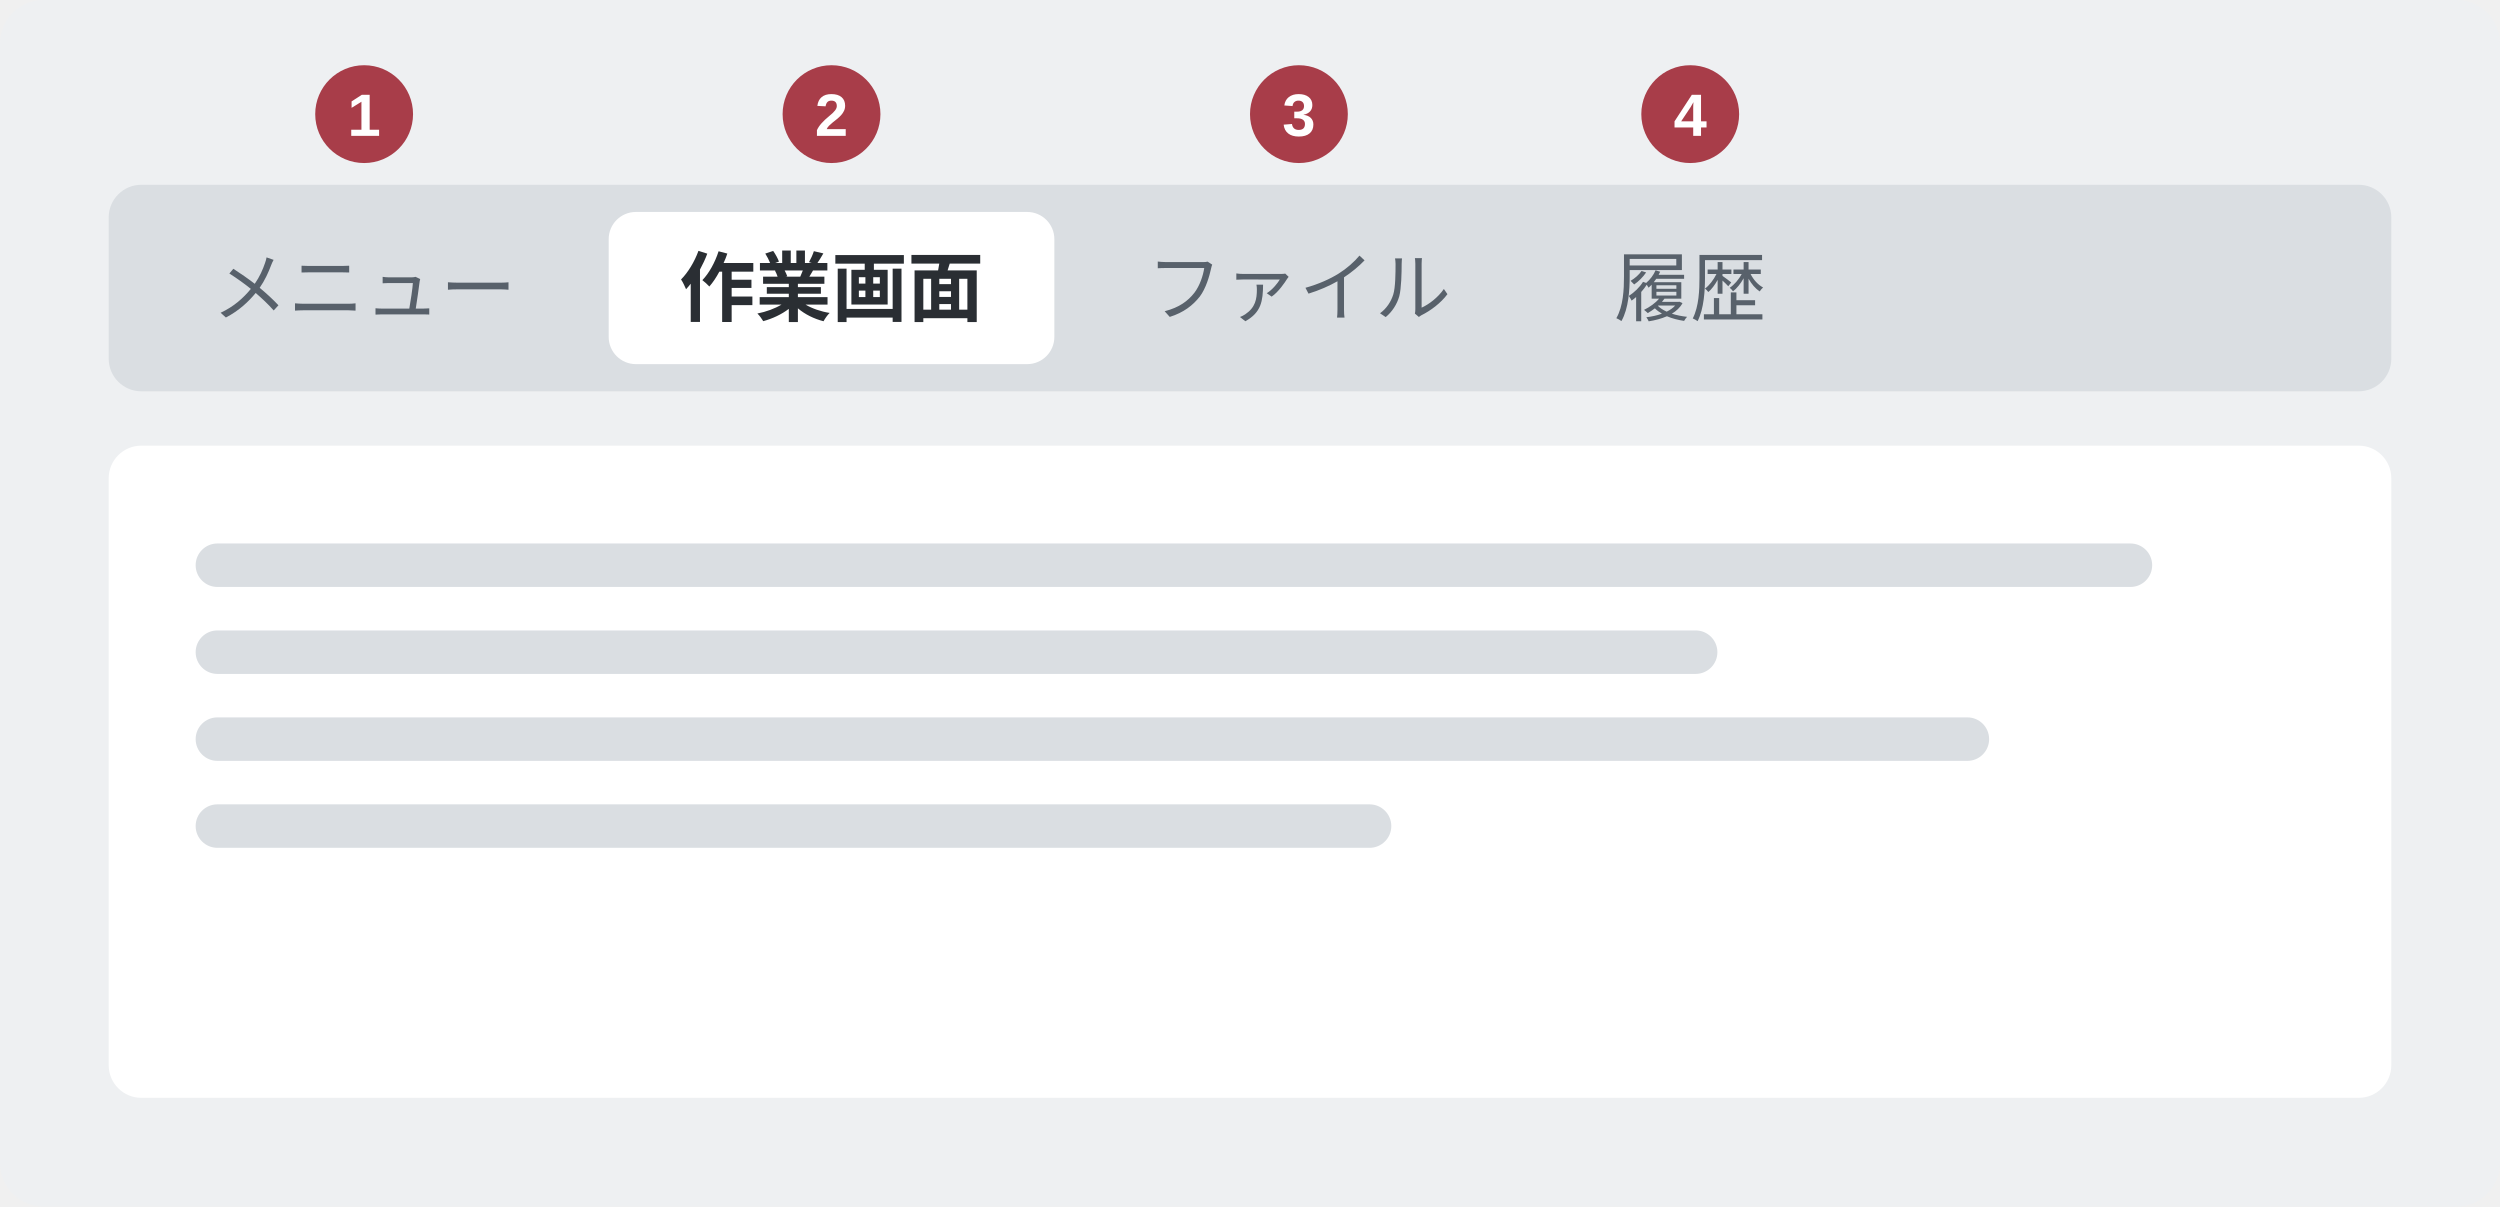
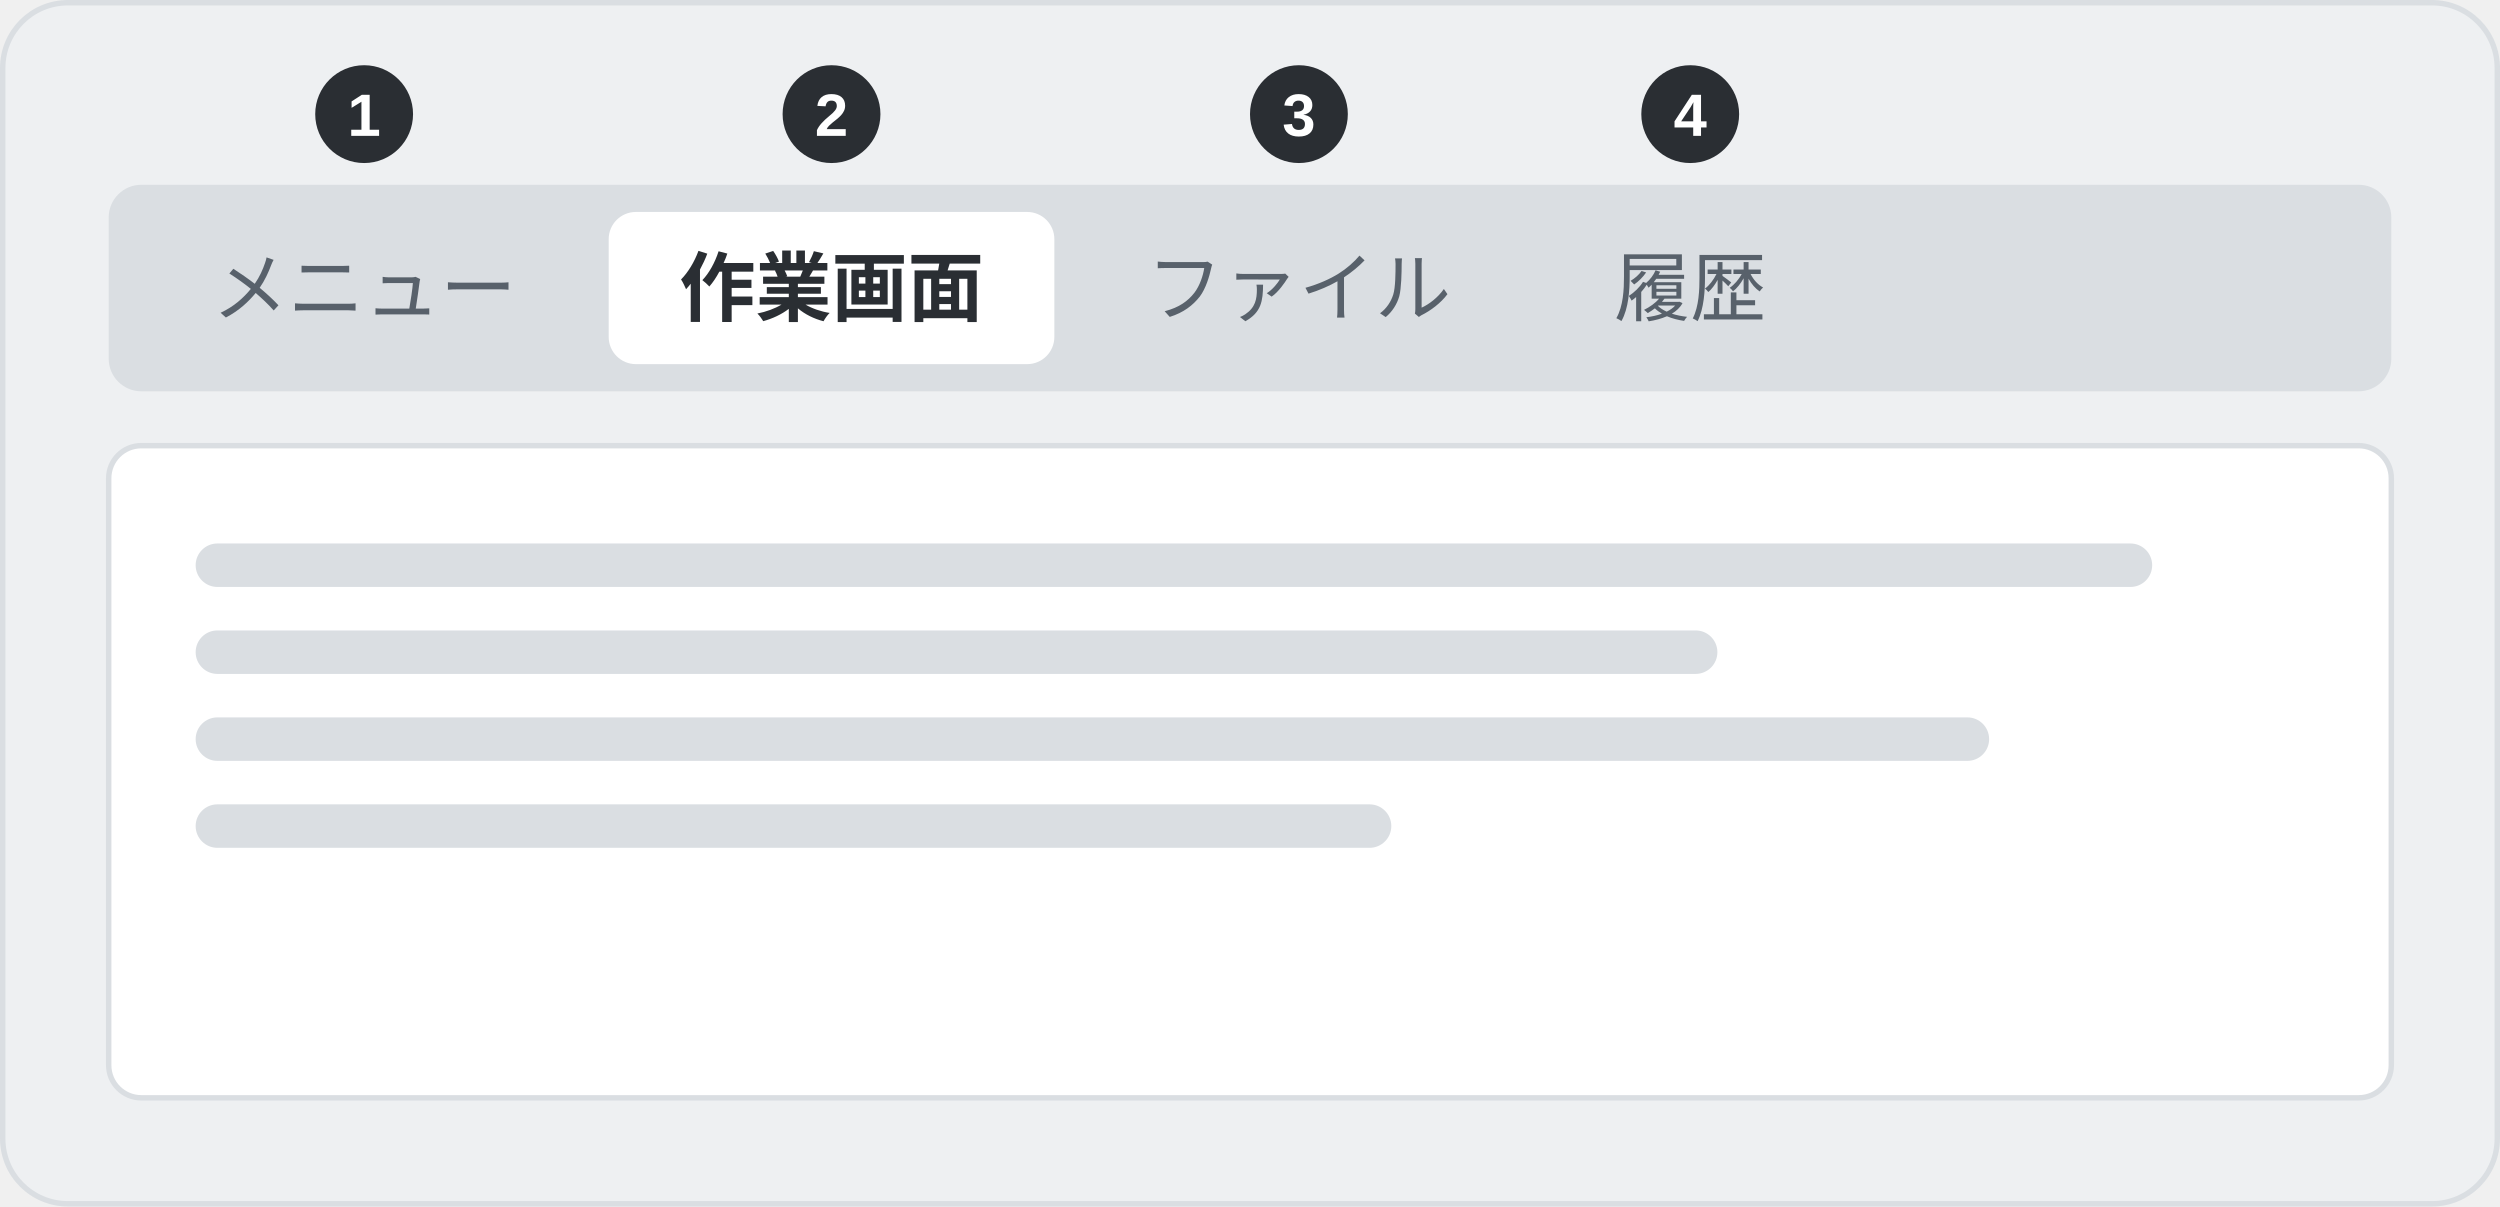
<svg xmlns="http://www.w3.org/2000/svg" role="img" width="460" height="222" viewBox="0 0 460 222" font-family="-apple-system, 'Hiragino Sans', 'Noto Sans JP', 'Helvetica Neue', Arial, sans-serif">
  <defs>

  </defs>
-   <rect width="460" height="222" rx="8" fill="#eef0f2" />
+   <rect x="0.5" y="0.5" width="459" height="221" rx="12" fill="#eef0f2" stroke="#dadee2" />
  <rect x="20" y="34" width="420" height="38" rx="6" fill="#dadee2" />
  <text x="67.0" y="58.0" font-size="14" fill="#58616b" text-anchor="middle">メニュー</text>
-   <circle cx="67.0" cy="21.0" r="9" fill="#a83d49" />
+   <circle cx="67.0" cy="21.0" r="9" fill="#2a2e33" />
  <text x="67.0" y="25.0" font-size="11" fill="#ffffff" font-weight="700" text-anchor="middle">1</text>
  <rect x="112.0" y="39.0" width="82.0" height="28" rx="5" fill="#ffffff" />
  <text x="153.0" y="58.0" font-size="14" fill="#2a2e33" font-weight="600" text-anchor="middle">作業画面</text>
-   <circle cx="153.0" cy="21.0" r="9" fill="#a83d49" />
+   <circle cx="153.0" cy="21.0" r="9" fill="#2a2e33" />
  <text x="153.0" y="25.0" font-size="11" fill="#ffffff" font-weight="700" text-anchor="middle">2</text>
  <text x="239.0" y="58.0" font-size="14" fill="#58616b" text-anchor="middle">ファイル</text>
-   <circle cx="239.0" cy="21.0" r="9" fill="#a83d49" />
+   <circle cx="239.0" cy="21.0" r="9" fill="#2a2e33" />
  <text x="239.0" y="25.0" font-size="11" fill="#ffffff" font-weight="700" text-anchor="middle">3</text>
  <text x="311.0" y="58.0" font-size="14" fill="#58616b" text-anchor="middle">履歴</text>
-   <circle cx="311.0" cy="21.0" r="9" fill="#a83d49" />
+   <circle cx="311.0" cy="21.0" r="9" fill="#2a2e33" />
  <text x="311.0" y="25.0" font-size="11" fill="#ffffff" font-weight="700" text-anchor="middle">4</text>
-   <rect x="20" y="82" width="420" height="120" rx="6" fill="#ffffff" />
+   <rect x="20" y="82" width="420" height="120" rx="6" fill="#ffffff" stroke="#dadee2" />
  <rect x="36.0" y="100.0" width="360.0" height="8" rx="4" fill="#dadee2" />
  <rect x="36.0" y="116.0" width="280.0" height="8" rx="4" fill="#dadee2" />
  <rect x="36.0" y="132.0" width="330.0" height="8" rx="4" fill="#dadee2" />
  <rect x="36.0" y="148.0" width="220.0" height="8" rx="4" fill="#dadee2" />
</svg>
